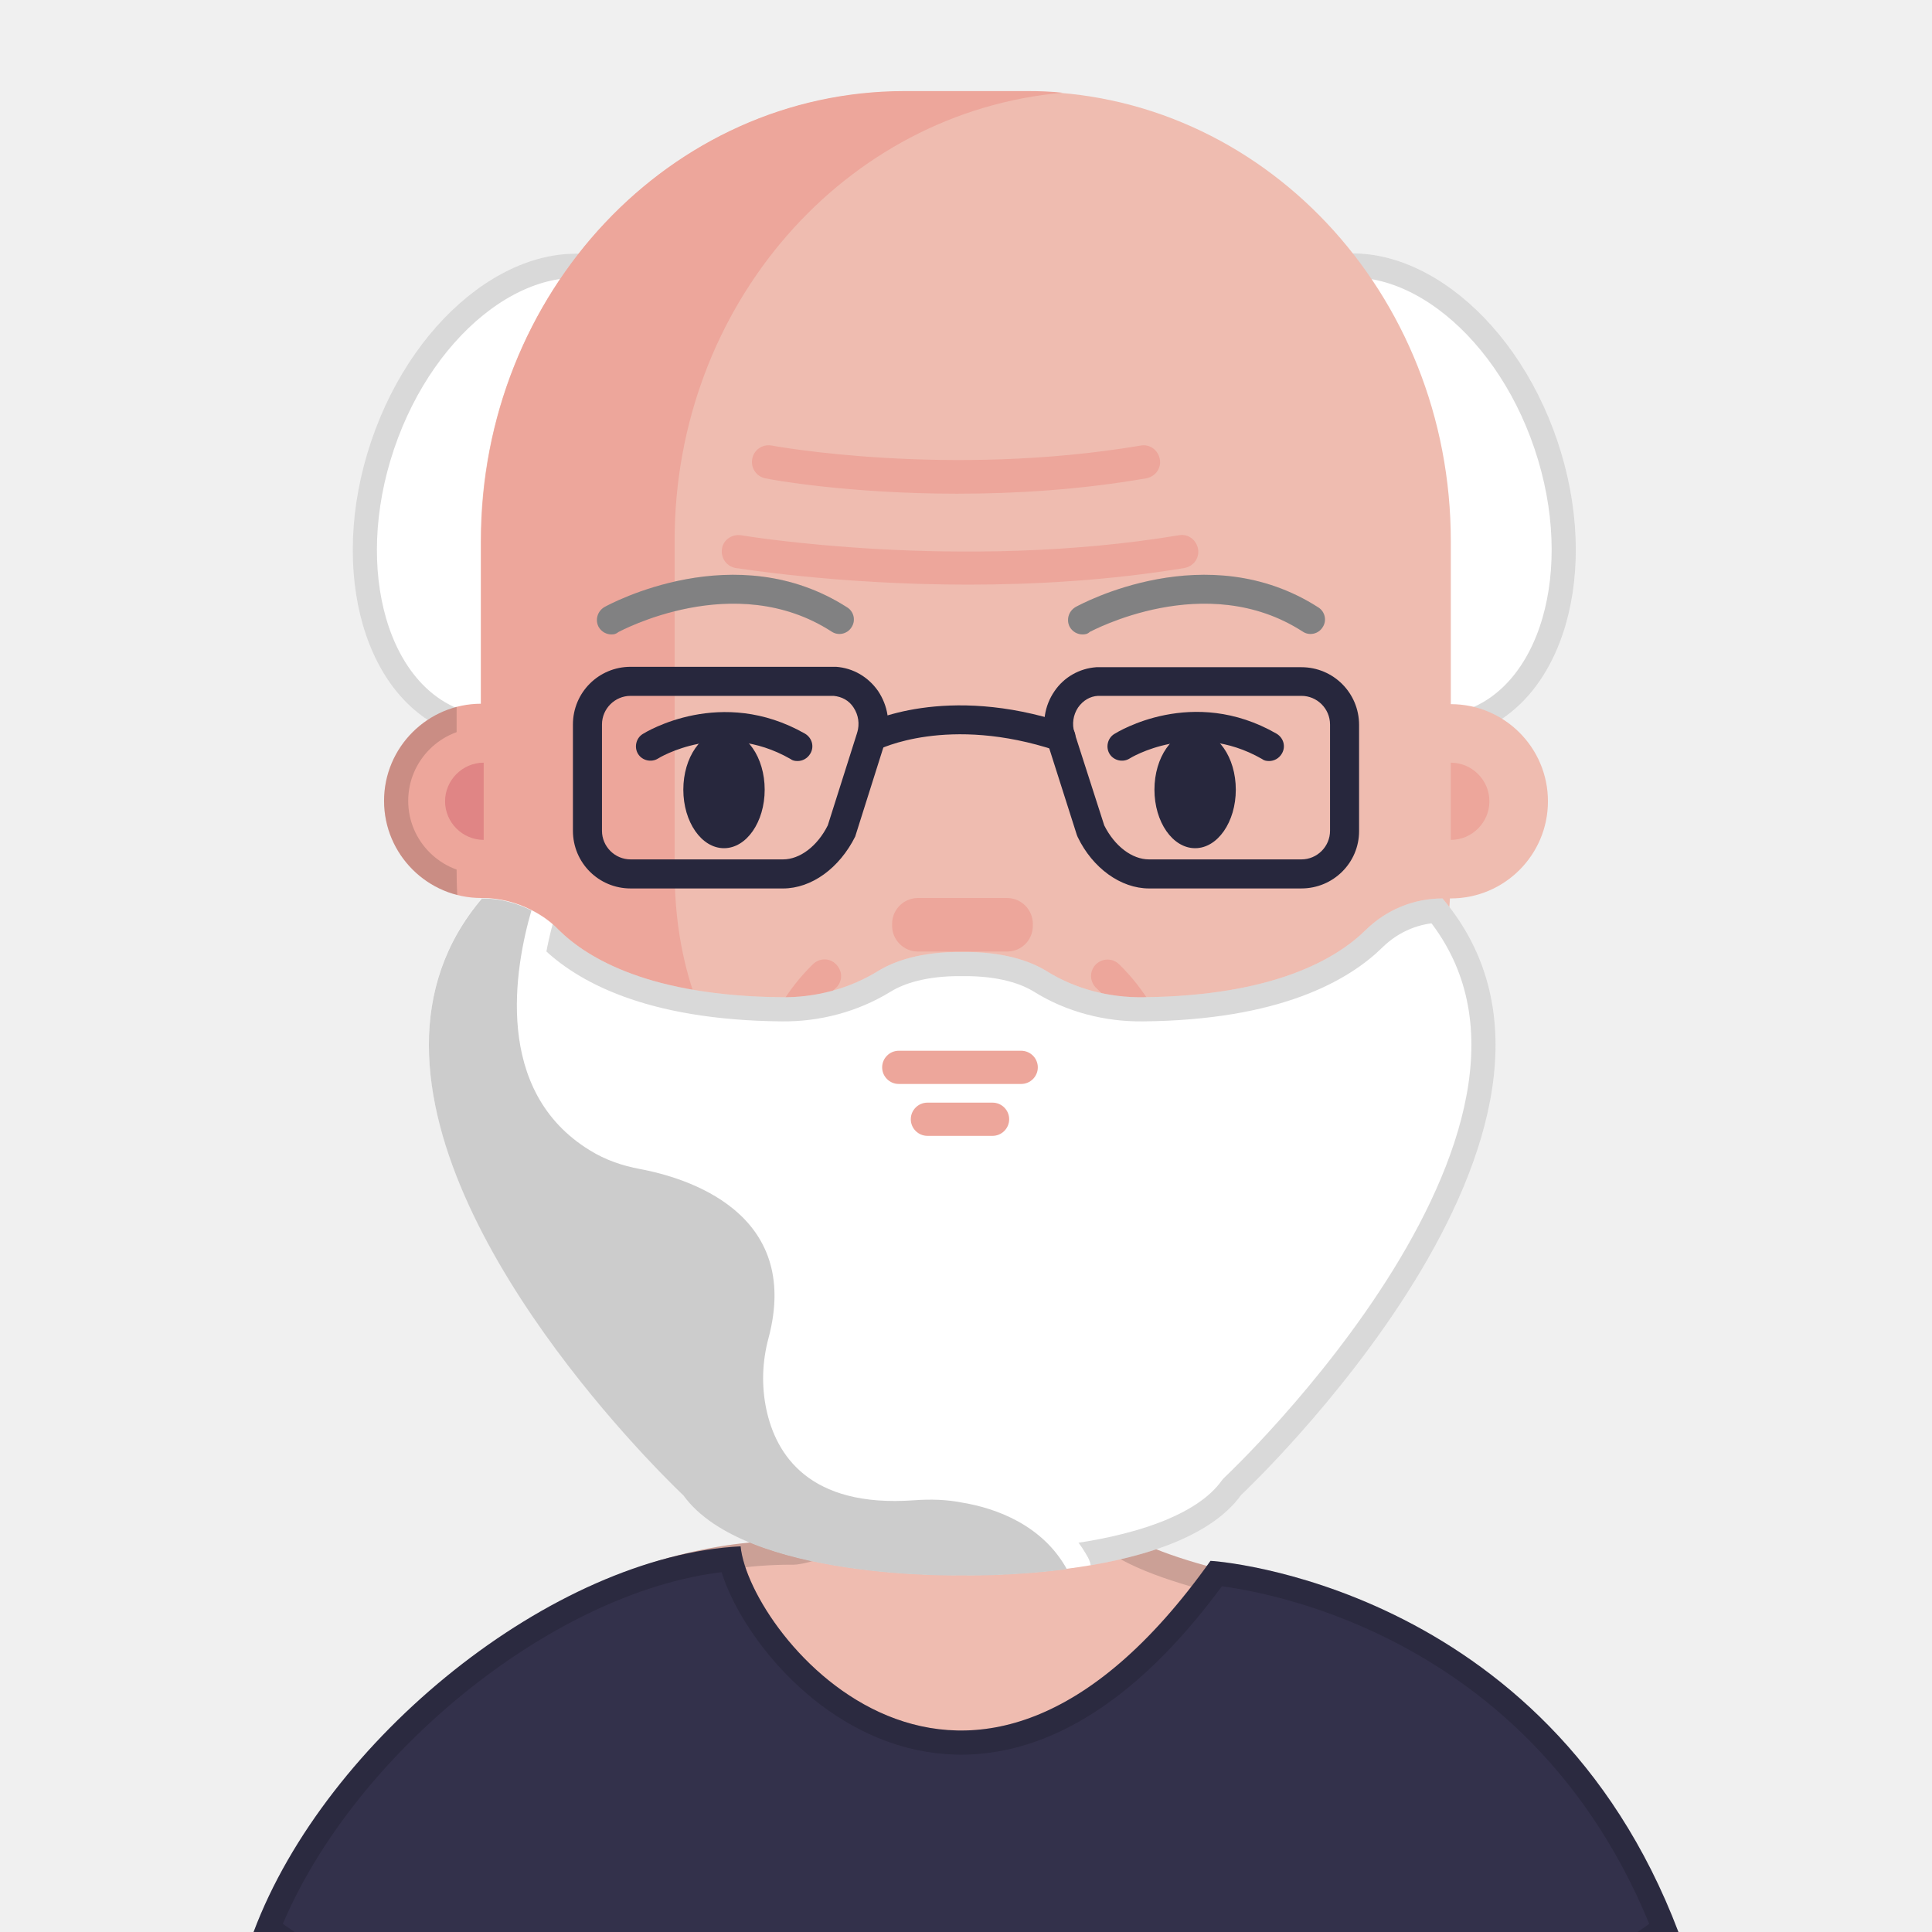
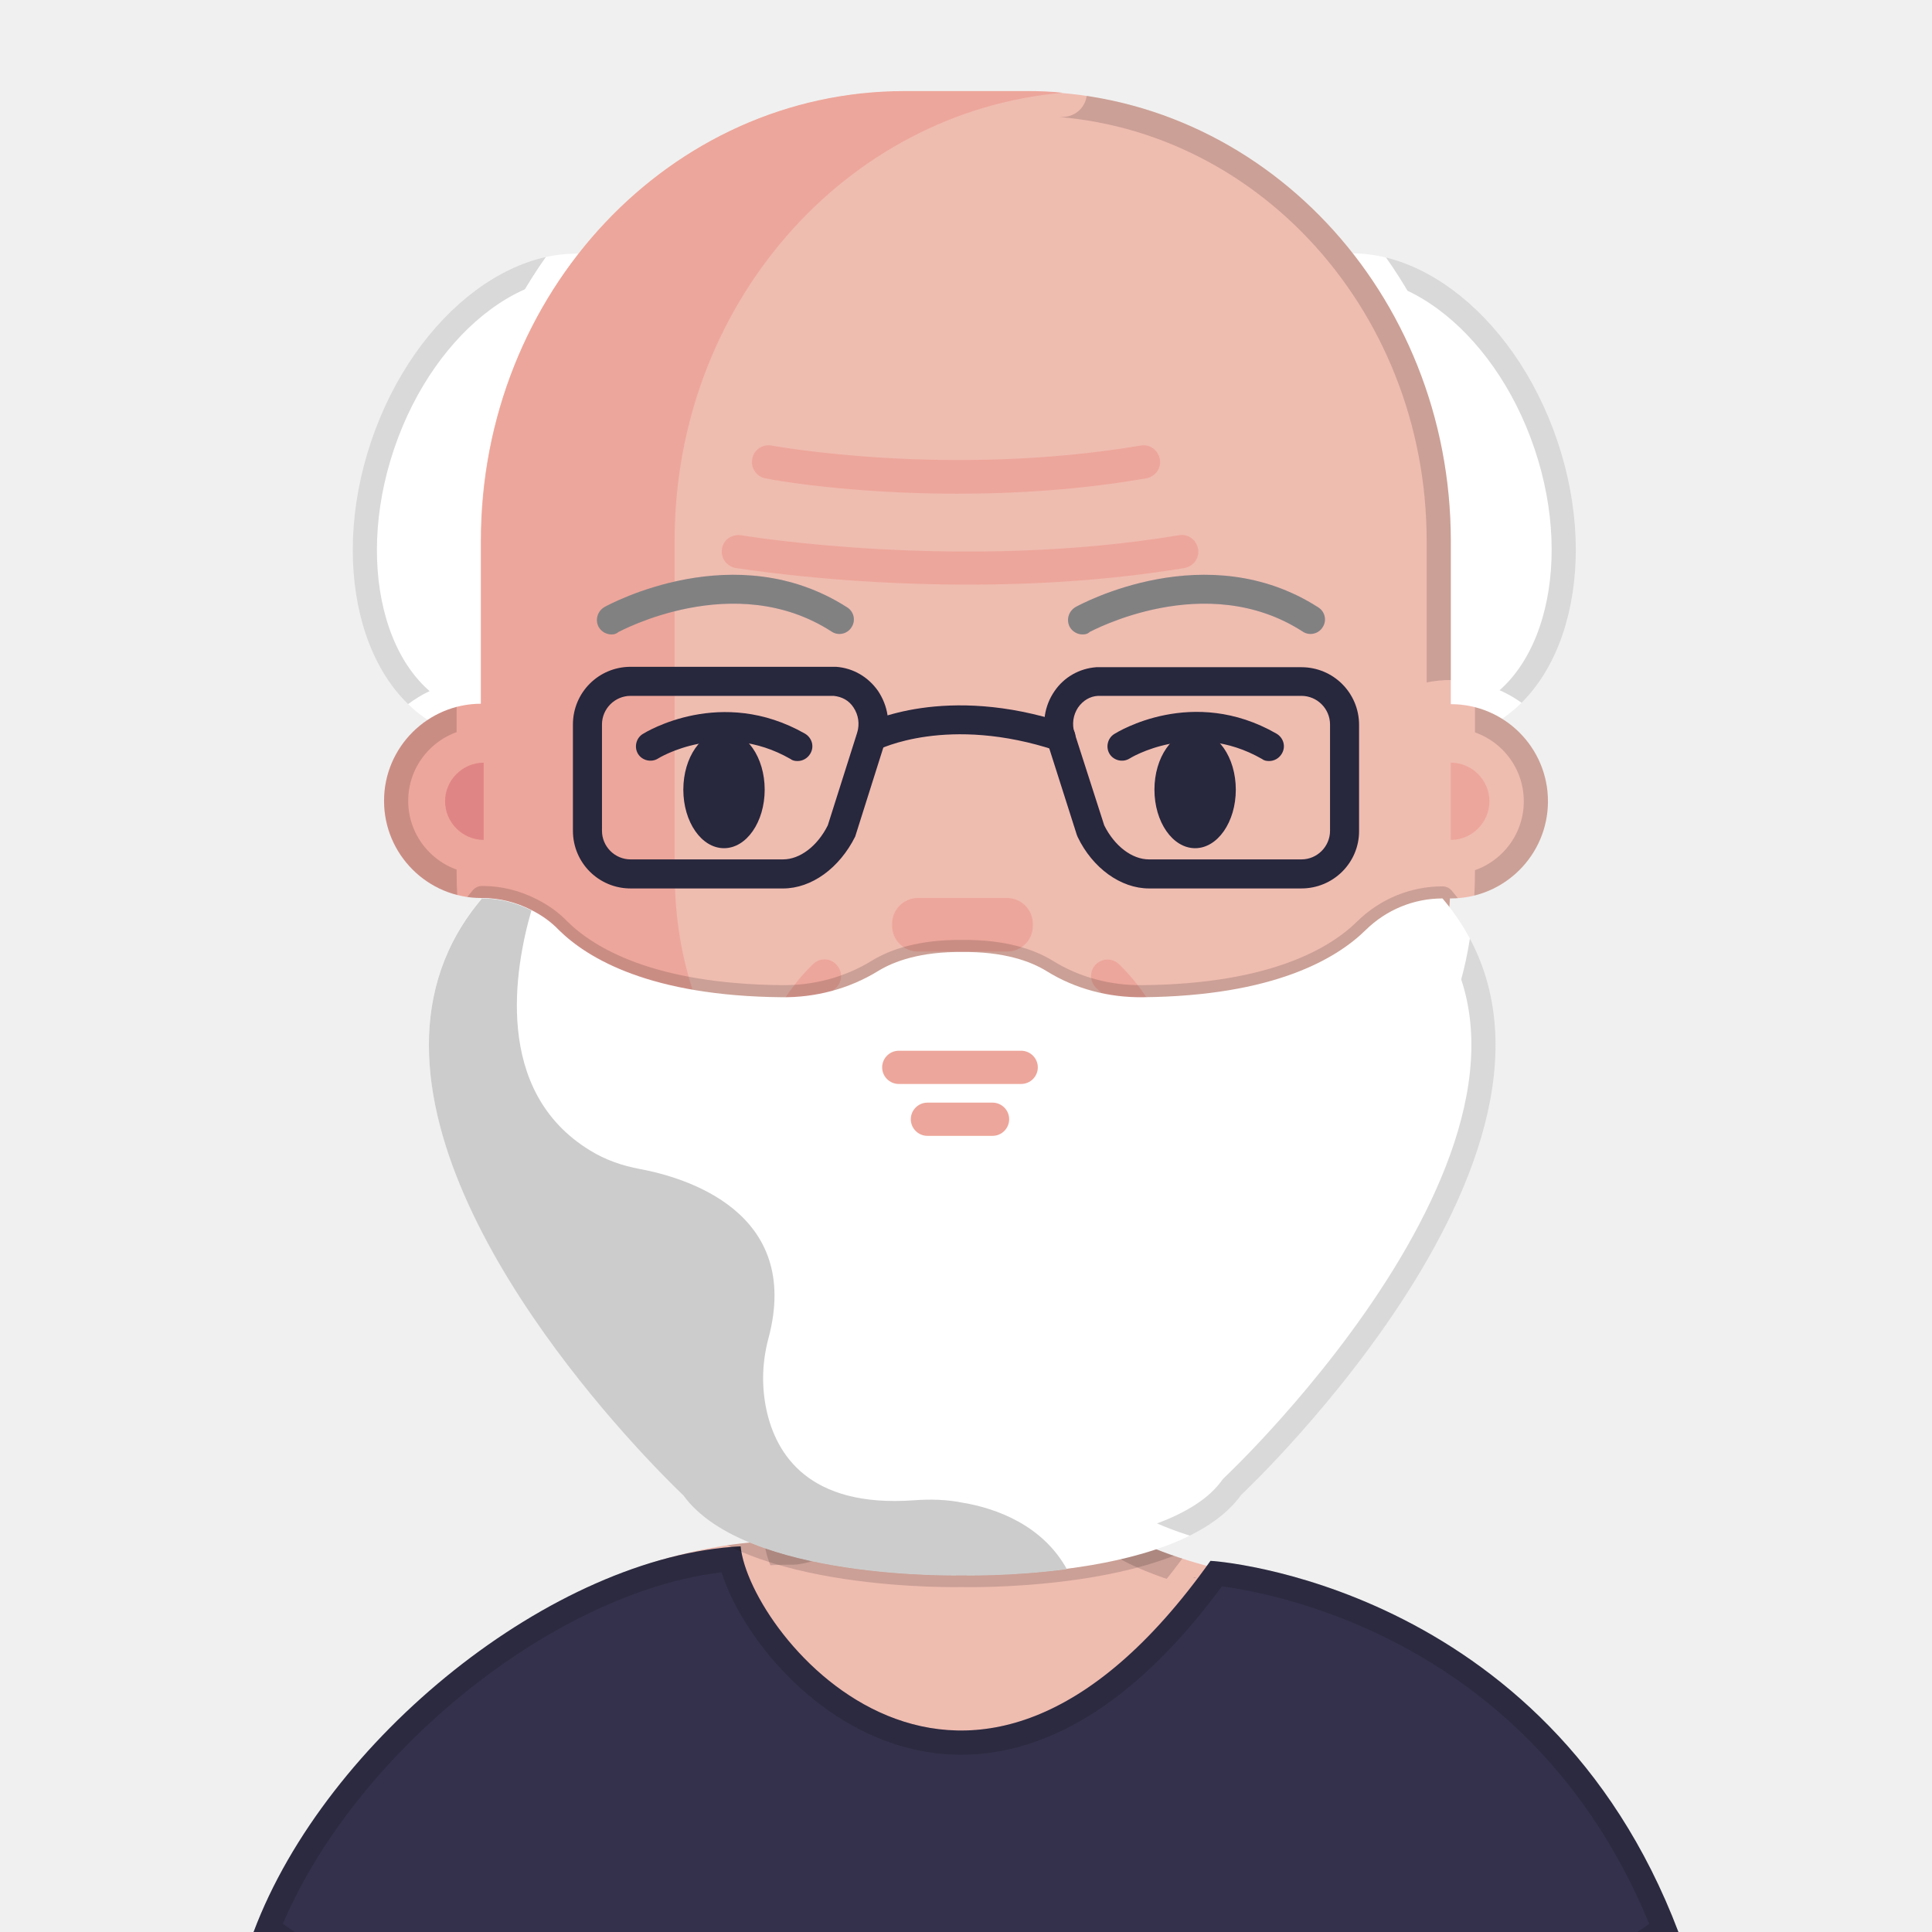
<svg xmlns="http://www.w3.org/2000/svg" id="Layer_1" viewBox="0 0 160 160">
  <defs>
    <style>.cls-1{fill:#ccc;}.cls-2{fill:#989899;}.cls-3{fill:#fff;}.cls-4{fill:#efbcb0;}.cls-5{fill:#33314b;}.cls-6{fill:#eda69b;}.cls-7{fill:#e08585;}.cls-8{fill:#27273d;}</style>
  </defs>
  <g id="Avatars">
    <g id="Artboard">
      <g id="Men">
        <g id="Old-People-Avatar_43">
          <g fill="#fff">
            <ellipse cx="44.385" cy="41.154" rx="20.693" ry="14.403" transform="translate(-8.808386 70.03527) rotate(-71.3368)" id="ab0" />
          </g>
          <mask id="am0" maskUnits="userSpaceOnUse" x="0" y="0" width="160" height="160">
            <use href="#ab0" fill="#fff" />
+             <use href="#ab3" fill="#000" stroke="#000" stroke-width="4" stroke-linejoin="round" />
+             <use href="#ab4" fill="#000" stroke="#000" stroke-width="4" stroke-linejoin="round" />
+             <use href="#ab6" fill="#000" stroke="#000" stroke-width="4" stroke-linejoin="round" />
+             <use href="#ab9" fill="#000" stroke="#000" stroke-width="4" stroke-linejoin="round" />
+             <use href="#ab11" fill="#000" stroke="#000" stroke-width="4" stroke-linejoin="round" />
+             <use href="#ab12" fill="#000" stroke="#000" stroke-width="4" stroke-linejoin="round" />
          </mask>
          <use href="#ab0" fill="none" stroke="#000" stroke-opacity="0.15" stroke-width="4" stroke-linejoin="round" mask="url(#am0)" />
          <g fill="#fff">
            <ellipse cx="115.331" cy="41.129" rx="14.403" ry="20.693" transform="translate(-7.096949 39.06915) rotate(-18.6632)" id="ab1" />
          </g>
          <mask id="am1" maskUnits="userSpaceOnUse" x="0" y="0" width="160" height="160">
            <use href="#ab1" fill="#fff" />
+             <use href="#ab3" fill="#000" stroke="#000" stroke-width="4" stroke-linejoin="round" />
+             <use href="#ab5" fill="#000" stroke="#000" stroke-width="4" stroke-linejoin="round" />
+             <use href="#ab7" fill="#000" stroke="#000" stroke-width="4" stroke-linejoin="round" />
+             <use href="#ab11" fill="#000" stroke="#000" stroke-width="4" stroke-linejoin="round" />
          </mask>
          <use href="#ab1" fill="none" stroke="#000" stroke-opacity="0.15" stroke-width="4" stroke-linejoin="round" mask="url(#am1)" />
          <g fill="#efbcb0">
            <path d="M133.934,151.541c-6.084,4.744-12.822,8.663-20.006,11.688H46.072c-7.219-3.025-13.922-6.944-20.006-11.688l2.441-3.266c8.559-11.481,22.275-20.694,37.022-20.694h.206c2.097-.275,3.231-1.409,3.403-3.403v-18.597h21.931v18.597c0,4.469,13.819,6.463,16.878,7.528,9.9,3.472,17.256,8.147,23.547,16.534l2.441,3.3Z" id="ab2" />
          </g>
          <mask id="am2" maskUnits="userSpaceOnUse" x="0" y="0" width="160" height="160">
            <use href="#ab2" fill="#fff" />
+             <use href="#ab19" fill="#000" stroke="#000" stroke-width="4" stroke-linejoin="round" />
          </mask>
          <use href="#ab2" fill="none" stroke="#000" stroke-opacity="0.15" stroke-width="4" stroke-linejoin="round" mask="url(#am2)" />
+           <mask id="ao23_2" maskUnits="userSpaceOnUse" x="0" y="0" width="160" height="160">
+             <use href="#ab2" fill="#fff" />
+           </mask>
+           <use href="#ab23" fill="none" stroke="#000" stroke-opacity="0.15" stroke-width="2" stroke-linejoin="round" mask="url(#ao23_2)" />
          <g fill="#efbcb0">
            <path d="M120.15,44.806v27.328c0,20.384-16.225,26.916-28.05,37.262-7.047,6.153-17.188,6.153-24.234,0-11.825-10.347-28.05-16.878-28.05-37.262v-27.328c0-20.556,15.709-37.228,35.062-37.228h10.175c19.422,0,35.097,16.672,35.097,37.228Z" id="ab3" />
          </g>
-           <g fill="#eda69b">
-             <path d="M55.869,72.1v-27.328c0-19.525,14.128-35.509,32.141-37.091-.963-.103-1.925-.138-2.922-.138h-10.175c-19.388,0-35.063,16.672-35.063,37.228v13.509c-4.434,0-8.044,3.609-8.044,8.044s3.609,8.044,8.044,8.044h.069c1.169,18.597,16.603,25.025,27.947,34.994,5.775,5.053,13.612,5.981,20.144,2.75-1.444-.722-2.819-1.616-4.125-2.75-11.791-10.347-28.016-16.878-28.016-37.262Z" id="ab4" />
-           </g>
-           <mask id="am4" maskUnits="userSpaceOnUse" x="0" y="0" width="160" height="160">
-             <use href="#ab4" fill="#fff" />
-             <use href="#ab3" fill="#000" stroke="#000" stroke-width="4" stroke-linejoin="round" />
+           <mask id="am3" maskUnits="userSpaceOnUse" x="0" y="0" width="160" height="160">
+             <use href="#ab3" fill="#fff" />
+             <use href="#ab4" fill="#000" stroke="#000" stroke-width="4" stroke-linejoin="round" />
            <use href="#ab5" fill="#000" stroke="#000" stroke-width="4" stroke-linejoin="round" />
            <use href="#ab8" fill="#000" stroke="#000" stroke-width="4" stroke-linejoin="round" />
            <use href="#ab9" fill="#000" stroke="#000" stroke-width="4" stroke-linejoin="round" />
            <use href="#ab11" fill="#000" stroke="#000" stroke-width="4" stroke-linejoin="round" />
            <use href="#ab12" fill="#000" stroke="#000" stroke-width="4" stroke-linejoin="round" />
            <use href="#ab17" fill="#000" stroke="#000" stroke-width="4" stroke-linejoin="round" />
            <use href="#ab18" fill="#000" stroke="#000" stroke-width="4" stroke-linejoin="round" />
            <use href="#ab24" fill="#000" stroke="#000" stroke-width="4" stroke-linejoin="round" />
            <use href="#ab25" fill="#000" stroke="#000" stroke-width="4" stroke-linejoin="round" />
+             <use href="#ab6" fill="#000" stroke="#000" stroke-width="4" stroke-linejoin="round" />
+             <use href="#ab7" fill="#000" stroke="#000" stroke-width="4" stroke-linejoin="round" />
+           </mask>
+           <use href="#ab3" fill="none" stroke="#000" stroke-opacity="0.15" stroke-width="4" stroke-linejoin="round" mask="url(#am3)" />
+           <mask id="ao23_3" maskUnits="userSpaceOnUse" x="0" y="0" width="160" height="160">
+             <use href="#ab3" fill="#fff" />
+           </mask>
+           <use href="#ab23" fill="none" stroke="#000" stroke-opacity="0.15" stroke-width="2" stroke-linejoin="round" mask="url(#ao23_3)" />
+           <g fill="#eda69b">
+             <path d="M55.869,72.1v-27.328c0-19.525,14.128-35.509,32.141-37.091-.963-.103-1.925-.138-2.922-.138h-10.175c-19.388,0-35.063,16.672-35.063,37.228v13.509c-4.434,0-8.044,3.609-8.044,8.044s3.609,8.044,8.044,8.044h.069c1.169,18.597,16.603,25.025,27.947,34.994,5.775,5.053,13.612,5.981,20.144,2.75-1.444-.722-2.819-1.616-4.125-2.75-11.791-10.347-28.016-16.878-28.016-37.262Z" id="ab4" />
+           </g>
+           <mask id="am4" maskUnits="userSpaceOnUse" x="0" y="0" width="160" height="160">
+             <use href="#ab4" fill="#fff" />
+             <use href="#ab3" fill="#000" stroke="#000" stroke-width="4" stroke-linejoin="round" />
+             <use href="#ab8" fill="#000" stroke="#000" stroke-width="4" stroke-linejoin="round" />
+             <use href="#ab9" fill="#000" stroke="#000" stroke-width="4" stroke-linejoin="round" />
+             <use href="#ab11" fill="#000" stroke="#000" stroke-width="4" stroke-linejoin="round" />
+             <use href="#ab12" fill="#000" stroke="#000" stroke-width="4" stroke-linejoin="round" />
+             <use href="#ab17" fill="#000" stroke="#000" stroke-width="4" stroke-linejoin="round" />
+             <use href="#ab18" fill="#000" stroke="#000" stroke-width="4" stroke-linejoin="round" />
+             <use href="#ab24" fill="#000" stroke="#000" stroke-width="4" stroke-linejoin="round" />
+             <use href="#ab25" fill="#000" stroke="#000" stroke-width="4" stroke-linejoin="round" />
+             <use href="#ab6" fill="#000" stroke="#000" stroke-width="4" stroke-linejoin="round" />
+             <use href="#ab7" fill="#000" stroke="#000" stroke-width="4" stroke-linejoin="round" />
          </mask>
          <use href="#ab4" fill="none" stroke="#000" stroke-opacity="0.15" stroke-width="4" stroke-linejoin="round" mask="url(#am4)" />
+           <mask id="ao23_4" maskUnits="userSpaceOnUse" x="0" y="0" width="160" height="160">
+             <use href="#ab4" fill="#fff" />
+           </mask>
+           <use href="#ab23" fill="none" stroke="#000" stroke-opacity="0.15" stroke-width="2" stroke-linejoin="round" mask="url(#ao23_4)" />
          <g fill="#efbcb0">
            <circle cx="120.15" cy="66.359" r="8.044" id="ab5" />
          </g>
+           <mask id="am5" maskUnits="userSpaceOnUse" x="0" y="0" width="160" height="160">
+             <use href="#ab5" fill="#fff" />
+             <use href="#ab3" fill="#000" stroke="#000" stroke-width="4" stroke-linejoin="round" />
+           </mask>
+           <use href="#ab5" fill="none" stroke="#000" stroke-opacity="0.15" stroke-width="4" stroke-linejoin="round" mask="url(#am5)" />
+           <mask id="ao23_5" maskUnits="userSpaceOnUse" x="0" y="0" width="160" height="160">
+             <use href="#ab5" fill="#fff" />
+           </mask>
+           <use href="#ab23" fill="none" stroke="#000" stroke-opacity="0.15" stroke-width="2" stroke-linejoin="round" mask="url(#ao23_5)" />
          <g fill="#989899">
            <path d="M50.644,52.541c-.412,0-.825-.206-1.066-.619-.309-.584-.103-1.306.481-1.65.447-.241,10.863-5.912,20.109.034.55.344.722,1.1.344,1.65-.344.55-1.1.722-1.65.344-8.044-5.191-17.531,0-17.634.034-.206.172-.378.206-.584.206Z" id="ab6" />
          </g>
          <mask id="am6" maskUnits="userSpaceOnUse" x="0" y="0" width="160" height="160">
            <use href="#ab6" fill="#fff" />
          </mask>
          <use href="#ab6" fill="none" stroke="#000" stroke-opacity="0.15" stroke-width="4" stroke-linejoin="round" mask="url(#am6)" />
          <g fill="#989899">
            <path d="M89.659,52.541c-.412,0-.825-.206-1.066-.619-.309-.584-.103-1.306.481-1.65.447-.241,10.863-5.912,20.109.034.55.344.722,1.1.344,1.65-.344.55-1.1.722-1.65.344-8.044-5.191-17.531,0-17.634.034-.172.172-.378.206-.584.206Z" id="ab7" />
          </g>
          <mask id="am7" maskUnits="userSpaceOnUse" x="0" y="0" width="160" height="160">
            <use href="#ab7" fill="#fff" />
          </mask>
          <use href="#ab7" fill="none" stroke="#000" stroke-opacity="0.15" stroke-width="4" stroke-linejoin="round" mask="url(#am7)" />
          <g fill="#eda69b">
            <path d="M83.403,78.803h-7.391c-1.169,0-2.131-.963-2.131-2.131v-.172c0-1.169.963-2.131,2.131-2.131h7.391c1.169,0,2.131.963,2.131,2.131v.172c0,1.203-.963,2.131-2.131,2.131Z" id="ab8" />
          </g>
+           <mask id="ao23_8" maskUnits="userSpaceOnUse" x="0" y="0" width="160" height="160">
+             <use href="#ab8" fill="#fff" />
+           </mask>
+           <use href="#ab23" fill="none" stroke="#000" stroke-opacity="0.15" stroke-width="2" stroke-linejoin="round" mask="url(#ao23_8)" />
          <g fill="#e08585">
            <path d="M40.056,63.162c-1.753,0-3.197,1.444-3.197,3.197s1.444,3.197,3.197,3.197v-6.394Z" id="ab9" />
          </g>
          <path id="Path-6" class="cls-6" d="M120.15,69.556c1.753,0,3.197-1.444,3.197-3.197s-1.444-3.197-3.197-3.197v6.394Z" />
          <g fill="#eda69b">
            <path d="M80.172,48.416c-10.931,0-19.113-1.375-19.25-1.375-.756-.138-1.238-.825-1.134-1.581.103-.756.825-1.238,1.581-1.134.172.034,18.15,3.025,36.266,0,.756-.138,1.444.378,1.581,1.134.138.756-.378,1.444-1.134,1.581-6.222,1.031-12.409,1.375-17.909,1.375Z" id="ab11" />
          </g>
          <g fill="#eda69b">
            <path d="M79.313,40.887c-9.075,0-15.503-1.169-15.916-1.272-.756-.138-1.238-.859-1.1-1.616.138-.756.859-1.238,1.616-1.1.138.034,14.644,2.681,30.559,0,.756-.138,1.444.378,1.581,1.134.137.756-.378,1.444-1.134,1.581-5.569.963-10.931,1.272-15.606,1.272Z" id="ab12" />
          </g>
          <ellipse id="Oval-4" class="cls-8" cx="59.959" cy="65.397" rx="3.369" ry="4.847" />
          <ellipse id="Oval-5" class="cls-8" cx="98.975" cy="65.397" rx="3.369" ry="4.847" />
          <path class="cls-8" d="M66.044,63.025c-.206,0-.412-.034-.584-.172-5.706-3.266-10.931-.069-10.966-.034-.55.344-1.306.172-1.65-.378-.344-.55-.172-1.306.378-1.65.275-.172,6.497-3.987,13.441-.034.584.344.791,1.066.447,1.65-.241.412-.653.619-1.066.619Z" />
          <path class="cls-8" d="M105.094,63.025c-.206,0-.412-.034-.584-.172-5.706-3.266-10.931-.069-10.966-.034-.55.344-1.306.172-1.65-.378-.344-.55-.172-1.306.378-1.65.275-.172,6.497-4.022,13.441-.034.584.344.791,1.066.447,1.65-.241.412-.653.619-1.066.619Z" />
          <g fill="#eda69b">
            <path d="M67.419,101.628c-.412,0-.791-.172-1.066-.516-9.488-11.894.928-21.209,1.031-21.312.584-.516,1.444-.447,1.925.138.516.584.447,1.444-.138,1.925h0c-.344.309-8.525,7.734-.688,17.531.481.584.378,1.444-.206,1.925-.275.206-.55.309-.859.309Z" id="ab17" />
          </g>
+           <mask id="ao23_17" maskUnits="userSpaceOnUse" x="0" y="0" width="160" height="160">
+             <use href="#ab17" fill="#fff" />
+           </mask>
+           <use href="#ab23" fill="none" stroke="#000" stroke-opacity="0.15" stroke-width="2" stroke-linejoin="round" mask="url(#ao23_17)" />
          <g fill="#eda69b">
            <path d="M92.581,101.628c-.309,0-.619-.103-.859-.309-.584-.481-.688-1.341-.206-1.925,7.803-9.797-.344-17.222-.688-17.531-.584-.516-.619-1.375-.138-1.925.516-.584,1.375-.619,1.925-.138.103.103,10.519,9.419,1.031,21.312-.241.309-.653.516-1.066.516Z" id="ab18" />
          </g>
+           <mask id="ao23_18" maskUnits="userSpaceOnUse" x="0" y="0" width="160" height="160">
+             <use href="#ab18" fill="#fff" />
+           </mask>
+           <use href="#ab23" fill="none" stroke="#000" stroke-opacity="0.15" stroke-width="2" stroke-linejoin="round" mask="url(#ao23_18)" />
          <g fill="#33314b">
            <path d="M139,160c-15.022,11.963-38.306,10-59,10-20.591,0-44.013,1.825-59-10,6-16,24.831-31.147,40.334-31.938.722,7.391,18.734,29.597,38.912,1.203-.034-.034,27.753,1.734,38.753,30.734Z" id="ab19" />
          </g>
          <mask id="am19" maskUnits="userSpaceOnUse" x="0" y="0" width="160" height="160">
            <use href="#ab19" fill="#fff" />
          </mask>
          <use href="#ab19" fill="none" stroke="#000" stroke-opacity="0.15" stroke-width="4" stroke-linejoin="round" mask="url(#am19)" />
+           <mask id="ao23_19" maskUnits="userSpaceOnUse" x="0" y="0" width="160" height="160">
+             <use href="#ab19" fill="#fff" />
+           </mask>
+           <use href="#ab23" fill="none" stroke="#000" stroke-opacity="0.15" stroke-width="2" stroke-linejoin="round" mask="url(#ao23_19)" />
          <path class="cls-8" d="M64.841,73.578h-12.616c-2.647,0-4.778-2.131-4.778-4.778v-8.8c0-2.647,2.131-4.778,4.778-4.778h17.016c1.409.103,2.647.825,3.472,1.994.825,1.238,1.066,2.716.619,4.125l-2.509,7.941c-1.306,2.612-3.609,4.297-5.981,4.297ZM52.225,57.628c-1.306,0-2.372,1.066-2.372,2.372v8.8c0,1.306,1.066,2.372,2.372,2.372h12.616c1.409,0,2.853-1.1,3.713-2.819l2.441-7.7c.206-.688.103-1.444-.309-2.062-.378-.584-.963-.894-1.65-.963h-16.809Z" />
          <path class="cls-8" d="M107.775,73.578h-12.616c-2.338,0-4.675-1.684-5.912-4.263l-.069-.172-2.475-7.769c-.447-1.409-.206-2.922.619-4.125.791-1.169,2.062-1.891,3.472-1.994h16.981c2.647,0,4.778,2.131,4.778,4.778v8.8c0,2.612-2.131,4.744-4.778,4.744ZM91.447,68.353c.859,1.719,2.303,2.819,3.713,2.819h12.616c1.306,0,2.372-1.066,2.372-2.372v-8.8c0-1.306-1.066-2.372-2.372-2.372h-16.844c-.653.034-1.238.378-1.65.963-.412.619-.516,1.375-.309,2.062l2.475,7.7Z" />
          <path class="cls-8" d="M87.872,62.234c-.138,0-.241-.034-.378-.069-9.006-2.991-14.713-.103-14.781-.069-.584.309-1.306.069-1.616-.516-.309-.584-.069-1.306.516-1.616.275-.138,6.669-3.369,16.637-.069.619.206.963.894.756,1.512-.172.481-.653.825-1.134.825Z" />
          <g fill="#fff">
            <path d="M102.791,123.8c-2.716,3.781-9.075,5.431-14.438,6.119-4.709.619-8.662.516-8.662.516,0,0-17.978.447-23.1-6.634,0,0-21.072-19.731-21.072-37.297,0-4.297,1.272-8.456,4.4-12.134,1.444,0,2.819.344,4.091.997.825.412,1.616.963,2.269,1.65,2.406,2.372,7.597,5.466,18.459,5.569,2.784.034,5.569-.688,7.975-2.166,1.341-.825,3.541-1.616,6.978-1.581,3.438-.034,5.638.756,6.978,1.581,2.372,1.478,5.156,2.2,7.975,2.166,10.863-.103,16.053-3.197,18.459-5.569,1.719-1.684,3.988-2.612,6.359-2.612,15.95,18.838-16.672,49.397-16.672,49.397Z" id="ab23" />
          </g>
          <mask id="am23" maskUnits="userSpaceOnUse" x="0" y="0" width="160" height="160">
            <use href="#ab23" fill="#fff" />
            <use href="#ab26" fill="#000" stroke="#000" stroke-width="4" stroke-linejoin="round" />
+             <use href="#ab2" fill="#000" stroke="#000" stroke-width="4" stroke-linejoin="round" />
+             <use href="#ab3" fill="#000" stroke="#000" stroke-width="4" stroke-linejoin="round" />
+             <use href="#ab4" fill="#000" stroke="#000" stroke-width="4" stroke-linejoin="round" />
+             <use href="#ab5" fill="#000" stroke="#000" stroke-width="4" stroke-linejoin="round" />
+             <use href="#ab8" fill="#000" stroke="#000" stroke-width="4" stroke-linejoin="round" />
+             <use href="#ab17" fill="#000" stroke="#000" stroke-width="4" stroke-linejoin="round" />
+             <use href="#ab18" fill="#000" stroke="#000" stroke-width="4" stroke-linejoin="round" />
+             <use href="#ab19" fill="#000" stroke="#000" stroke-width="4" stroke-linejoin="round" />
+             <use href="#ab24" fill="#000" stroke="#000" stroke-width="4" stroke-linejoin="round" />
+             <use href="#ab25" fill="#000" stroke="#000" stroke-width="4" stroke-linejoin="round" />
          </mask>
          <use href="#ab23" fill="none" stroke="#000" stroke-opacity="0.15" stroke-width="4" stroke-linejoin="round" mask="url(#am23)" />
          <g fill="#eda69b">
            <path d="M84.572,89.769h-10.141c-.756,0-1.375-.619-1.375-1.375s.619-1.375,1.375-1.375h10.141c.756,0,1.375.619,1.375,1.375s-.619,1.375-1.375,1.375Z" id="ab24" />
          </g>
          <g fill="#eda69b">
            <path d="M82.2,94.066h-5.397c-.756,0-1.375-.619-1.375-1.375s.619-1.375,1.375-1.375h5.397c.756,0,1.375.619,1.375,1.375s-.619,1.375-1.375,1.375Z" id="ab25" />
          </g>
          <g fill="#ccc">
            <path d="M88.353,129.953c-4.709.619-8.662.516-8.662.516,0,0-17.978.447-23.1-6.634,0,0-21.072-19.731-21.072-37.297,0-4.297,1.272-8.456,4.4-12.134,1.444,0,2.819.344,4.091.997-1.375,4.744-3.197,14.953,4.847,19.869,1.272.791,2.681,1.272,4.159,1.547,3.678.688,13.441,3.506,10.622,14.025-.516,1.925-.584,3.919-.172,5.878.791,3.713,3.506,8.147,12.203,7.528,1.375-.103,2.75-.069,4.091.206,2.681.447,6.566,1.822,8.594,5.5Z" id="ab26" />
          </g>
        </g>
      </g>
    </g>
  </g>
</svg>
